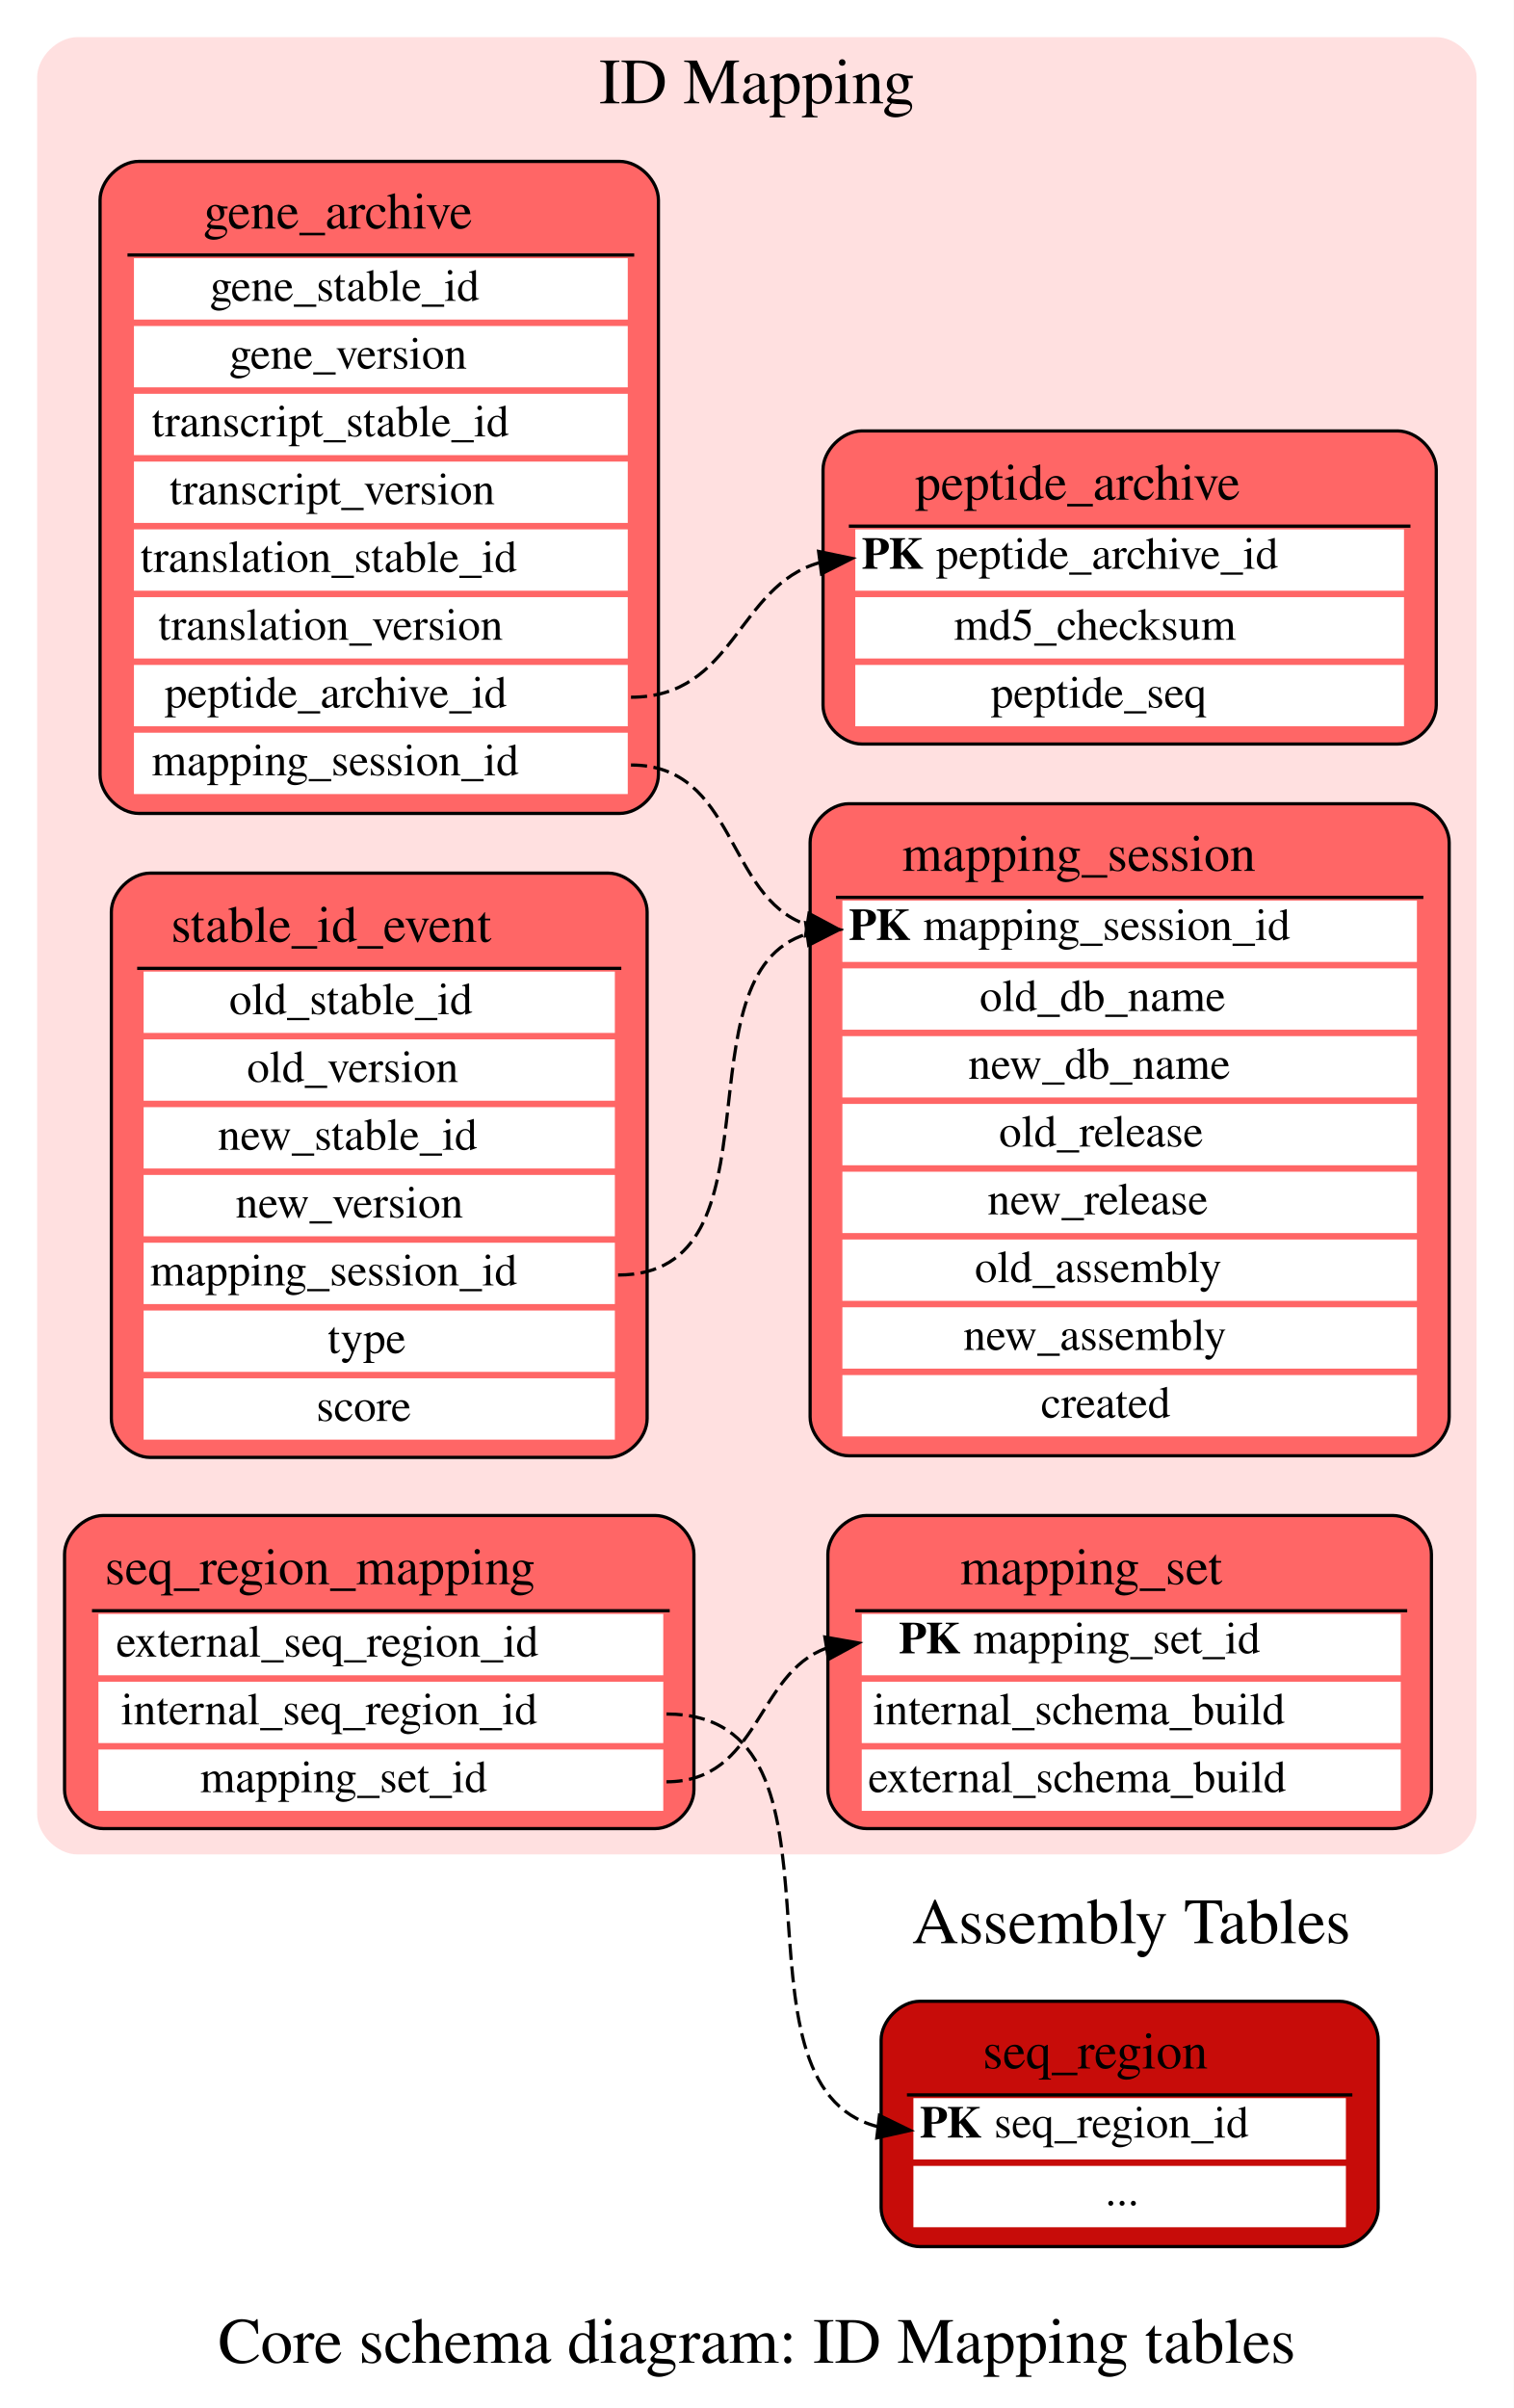
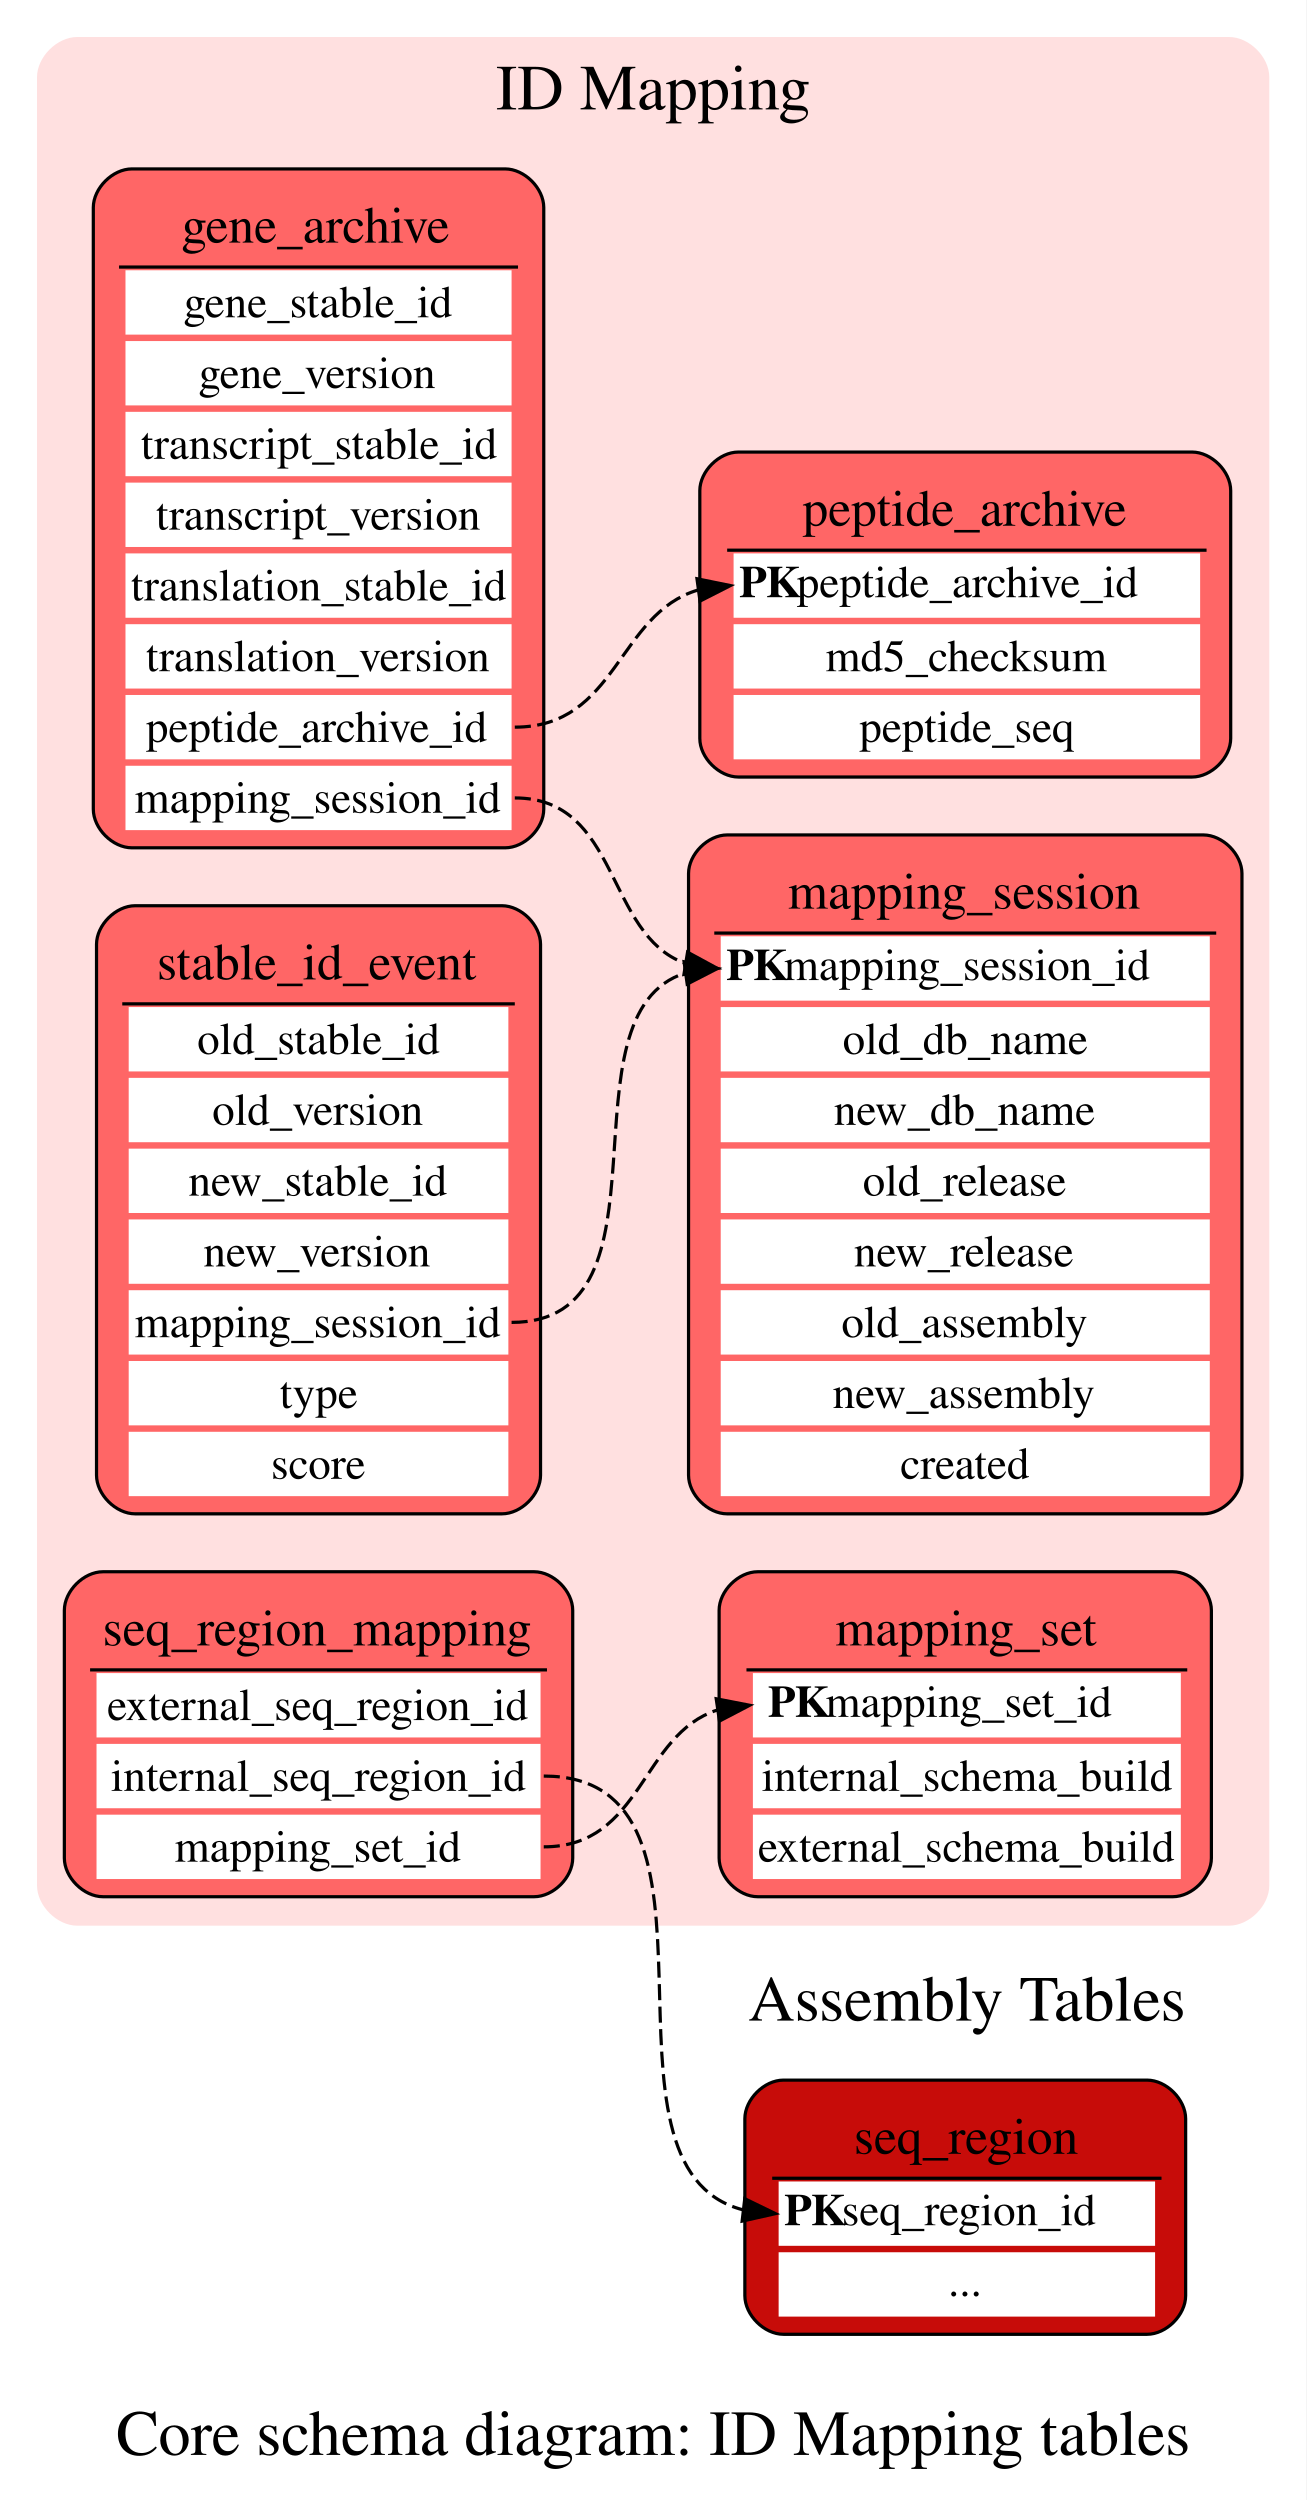
- <svg xmlns="http://www.w3.org/2000/svg" width="469pt" height="746pt" viewBox="0.00 0.00 469.00 746.00">
-   <g id="graph0" class="graph" transform="scale(1 1) rotate(0) translate(4 742)">
-     <polygon fill="white" stroke="transparent" points="-4,4 -4,-742 465,-742 465,4 -4,4" />
-     <text text-anchor="middle" x="230.5" y="-10" font-family="Times,serif" font-size="20.00">Core schema diagram: ID Mapping tables</text>
+ <svg xmlns="http://www.w3.org/2000/svg" width="406pt" height="777pt" viewBox="0.00 0.00 406.00 777.00">
+   <g id="graph0" class="graph" transform="scale(1 1) rotate(0) translate(4 773)">
+     <polygon fill="white" stroke="transparent" points="-4,4 -4,-773 402,-773 402,4 -4,4" />
+     <text text-anchor="middle" x="199" y="-10" font-family="Times,serif" font-size="20.00">Core schema diagram: ID Mapping tables</text>
    <g id="clust1" class="cluster">
-       <polygon fill="white" stroke="white" points="254,-38 254,-160 439,-160 439,-38 254,-38" />
-       <text text-anchor="middle" x="346.5" y="-140" font-family="Times,serif" font-size="20.00">Assembly Tables</text>
+       <polygon fill="white" stroke="white" points="219.5,-40 219.5,-167 373.5,-167 373.5,-40 219.5,-40" />
+       <text text-anchor="middle" x="296.5" y="-145" font-family="Times,serif" font-size="20.00">Assembly Tables</text>
    </g>
    <g id="clust2" class="cluster">
-       <path fill="#ffe0e0" stroke="#ffe0e0" d="M20,-168C20,-168 441,-168 441,-168 447,-168 453,-174 453,-180 453,-180 453,-718 453,-718 453,-724 447,-730 441,-730 441,-730 20,-730 20,-730 14,-730 8,-724 8,-718 8,-718 8,-180 8,-180 8,-174 14,-168 20,-168" />
-       <text text-anchor="middle" x="230.5" y="-710" font-family="Times,serif" font-size="20.00">ID Mapping</text>
+       <path fill="#ffe0e0" stroke="#ffe0e0" d="M20,-175C20,-175 378,-175 378,-175 384,-175 390,-181 390,-187 390,-187 390,-749 390,-749 390,-755 384,-761 378,-761 378,-761 20,-761 20,-761 14,-761 8,-755 8,-749 8,-749 8,-187 8,-187 8,-181 14,-175 20,-175" />
+       <text text-anchor="middle" x="199" y="-739" font-family="Times,serif" font-size="20.00">ID Mapping</text>
    </g>
    <g id="node1" class="node">
-       <path fill="#ff6666" stroke="black" d="M188,-692C188,-692 39,-692 39,-692 33,-692 27,-686 27,-680 27,-680 27,-502 27,-502 27,-496 33,-490 39,-490 39,-490 188,-490 188,-490 194,-490 200,-496 200,-502 200,-502 200,-680 200,-680 200,-686 194,-692 188,-692" />
-       <text text-anchor="start" x="59" y="-671.2" font-family="Times,serif" font-size="16.00">gene_archive</text>
-       <polygon fill="white" stroke="transparent" points="37.5,-643 37.5,-662 190.5,-662 190.5,-643 37.5,-643" />
-       <text text-anchor="start" x="61" y="-648.8" font-family="Times,serif" font-size="14.00">gene_stable_id</text>
-       <polygon fill="white" stroke="transparent" points="37.5,-622 37.5,-641 190.5,-641 190.5,-622 37.5,-622" />
-       <text text-anchor="start" x="67" y="-627.8" font-family="Times,serif" font-size="14.00">gene_version</text>
-       <polygon fill="white" stroke="transparent" points="37.5,-601 37.5,-620 190.5,-620 190.5,-601 37.5,-601" />
-       <text text-anchor="start" x="43" y="-606.8" font-family="Times,serif" font-size="14.00">transcript_stable_id</text>
-       <polygon fill="white" stroke="transparent" points="37.5,-580 37.5,-599 190.5,-599 190.5,-580 37.5,-580" />
-       <text text-anchor="start" x="48.5" y="-585.8" font-family="Times,serif" font-size="14.00">transcript_version</text>
-       <polygon fill="white" stroke="transparent" points="37.5,-559 37.5,-578 190.5,-578 190.5,-559 37.5,-559" />
-       <text text-anchor="start" x="39.5" y="-564.8" font-family="Times,serif" font-size="14.00">translation_stable_id</text>
-       <polygon fill="white" stroke="transparent" points="37.5,-538 37.5,-557 190.5,-557 190.5,-538 37.5,-538" />
-       <text text-anchor="start" x="45" y="-543.8" font-family="Times,serif" font-size="14.00">translation_version</text>
-       <polygon fill="white" stroke="transparent" points="37.5,-517 37.5,-536 190.5,-536 190.5,-517 37.5,-517" />
-       <text text-anchor="start" x="47" y="-522.8" font-family="Times,serif" font-size="14.00">peptide_archive_id</text>
-       <polygon fill="white" stroke="transparent" points="37.5,-496 37.5,-515 190.5,-515 190.5,-496 37.5,-496" />
-       <text text-anchor="start" x="43" y="-501.8" font-family="Times,serif" font-size="14.00">mapping_session_id</text>
-       <polygon fill="black" stroke="black" points="35.5,-663 35.5,-663 192.5,-663 192.5,-663 35.5,-663" />
+       <path fill="#ff6666" stroke="black" d="M153,-720.5C153,-720.5 37,-720.5 37,-720.5 31,-720.5 25,-714.5 25,-708.5 25,-708.5 25,-521.5 25,-521.5 25,-515.5 31,-509.5 37,-509.5 37,-509.5 153,-509.5 153,-509.5 159,-509.5 165,-515.5 165,-521.5 165,-521.5 165,-708.5 165,-708.5 165,-714.5 159,-720.5 153,-720.5" />
+       <text text-anchor="start" x="52.36" y="-697.6" font-family="Times,serif" font-size="16.00">gene_archive</text>
+       <polygon fill="white" stroke="transparent" points="35,-669 35,-689 155,-689 155,-669 35,-669" />
+       <text text-anchor="start" x="53.01" y="-674.4" font-family="Times,serif" font-size="14.00">gene_stable_id</text>
+       <polygon fill="white" stroke="transparent" points="35,-647 35,-667 155,-667 155,-647 35,-647" />
+       <text text-anchor="start" x="57.68" y="-652.4" font-family="Times,serif" font-size="14.00">gene_version</text>
+       <polygon fill="white" stroke="transparent" points="35,-625 35,-645 155,-645 155,-625 35,-625" />
+       <text text-anchor="start" x="39.79" y="-630.4" font-family="Times,serif" font-size="14.00">transcript_stable_id</text>
+       <polygon fill="white" stroke="transparent" points="35,-603 35,-623 155,-623 155,-603 35,-603" />
+       <text text-anchor="start" x="44.46" y="-608.4" font-family="Times,serif" font-size="14.00">transcript_version</text>
+       <polygon fill="white" stroke="transparent" points="35,-581 35,-601 155,-601 155,-581 35,-581" />
+       <text text-anchor="start" x="36.68" y="-586.4" font-family="Times,serif" font-size="14.00">translation_stable_id</text>
+       <polygon fill="white" stroke="transparent" points="35,-559 35,-579 155,-579 155,-559 35,-559" />
+       <text text-anchor="start" x="41.35" y="-564.4" font-family="Times,serif" font-size="14.00">translation_version</text>
+       <polygon fill="white" stroke="transparent" points="35,-537 35,-557 155,-557 155,-537 35,-537" />
+       <text text-anchor="start" x="41.35" y="-542.4" font-family="Times,serif" font-size="14.00">peptide_archive_id</text>
+       <polygon fill="white" stroke="transparent" points="35,-515 35,-535 155,-535 155,-515 35,-515" />
+       <text text-anchor="start" x="37.84" y="-520.4" font-family="Times,serif" font-size="14.00">mapping_session_id</text>
+       <polygon fill="black" stroke="black" points="33,-690 33,-690 157,-690 157,-690 33,-690" />
    </g>
    <g id="node2" class="node">
-       <path fill="#ff6666" stroke="black" d="M433,-493C433,-493 259,-493 259,-493 253,-493 247,-487 247,-481 247,-481 247,-303 247,-303 247,-297 253,-291 259,-291 259,-291 433,-291 433,-291 439,-291 445,-297 445,-303 445,-303 445,-481 445,-481 445,-487 439,-493 433,-493" />
-       <text text-anchor="start" x="275.5" y="-472.2" font-family="Times,serif" font-size="16.00">mapping_session</text>
-       <polygon fill="white" stroke="transparent" points="257,-444 257,-463 435,-463 435,-444 257,-444" />
-       <text text-anchor="start" x="259" y="-450.8" font-family="Times,serif" font-weight="bold" font-size="14.00">PK</text>
-       <text text-anchor="start" x="282" y="-450.8" font-family="Times,serif" font-size="14.00">  mapping_session_id</text>
-       <polygon fill="white" stroke="transparent" points="257,-423 257,-442 435,-442 435,-423 257,-423" />
-       <text text-anchor="start" x="299.5" y="-428.8" font-family="Times,serif" font-size="14.00">old_db_name</text>
-       <polygon fill="white" stroke="transparent" points="257,-402 257,-421 435,-421 435,-402 257,-402" />
-       <text text-anchor="start" x="296" y="-407.8" font-family="Times,serif" font-size="14.00">new_db_name</text>
-       <polygon fill="white" stroke="transparent" points="257,-381 257,-400 435,-400 435,-381 257,-381" />
-       <text text-anchor="start" x="305.5" y="-386.8" font-family="Times,serif" font-size="14.00">old_release</text>
-       <polygon fill="white" stroke="transparent" points="257,-360 257,-379 435,-379 435,-360 257,-360" />
-       <text text-anchor="start" x="302" y="-365.8" font-family="Times,serif" font-size="14.00">new_release</text>
-       <polygon fill="white" stroke="transparent" points="257,-339 257,-358 435,-358 435,-339 257,-339" />
-       <text text-anchor="start" x="298" y="-344.8" font-family="Times,serif" font-size="14.00">old_assembly</text>
-       <polygon fill="white" stroke="transparent" points="257,-318 257,-337 435,-337 435,-318 257,-318" />
-       <text text-anchor="start" x="294.5" y="-323.8" font-family="Times,serif" font-size="14.00">new_assembly</text>
-       <polygon fill="white" stroke="transparent" points="257,-297 257,-316 435,-316 435,-297 257,-297" />
-       <text text-anchor="start" x="318.5" y="-302.8" font-family="Times,serif" font-size="14.00">created</text>
-       <polygon fill="black" stroke="black" points="255,-464 255,-464 437,-464 437,-464 255,-464" />
+       <path fill="#ff6666" stroke="black" d="M370,-513.5C370,-513.5 222,-513.5 222,-513.5 216,-513.5 210,-507.5 210,-501.5 210,-501.5 210,-314.5 210,-314.5 210,-308.5 216,-302.5 222,-302.5 222,-302.5 370,-302.5 370,-302.5 376,-302.5 382,-308.5 382,-314.5 382,-314.5 382,-501.5 382,-501.5 382,-507.5 376,-513.5 370,-513.5" />
+       <text text-anchor="start" x="240.89" y="-490.6" font-family="Times,serif" font-size="16.00">mapping_session</text>
+       <polygon fill="white" stroke="transparent" points="220,-462 220,-482 372,-482 372,-462 220,-462" />
+       <text text-anchor="start" x="221.73" y="-468.4" font-family="Times,serif" font-weight="bold" font-size="14.00">PK</text>
+       <text text-anchor="start" x="239.62" y="-468.4" font-family="Times,serif" font-size="14.00">  mapping_session_id</text>
+       <polygon fill="white" stroke="transparent" points="220,-440 220,-460 372,-460 372,-440 220,-440" />
+       <text text-anchor="start" x="257.89" y="-445.4" font-family="Times,serif" font-size="14.00">old_db_name</text>
+       <polygon fill="white" stroke="transparent" points="220,-418 220,-438 372,-438 372,-418 220,-418" />
+       <text text-anchor="start" x="255.18" y="-423.4" font-family="Times,serif" font-size="14.00">new_db_name</text>
+       <polygon fill="white" stroke="transparent" points="220,-396 220,-416 372,-416 372,-396 220,-396" />
+       <text text-anchor="start" x="264.13" y="-401.4" font-family="Times,serif" font-size="14.00">old_release</text>
+       <polygon fill="white" stroke="transparent" points="220,-374 220,-394 372,-394 372,-374 220,-374" />
+       <text text-anchor="start" x="261.41" y="-379.4" font-family="Times,serif" font-size="14.00">new_release</text>
+       <polygon fill="white" stroke="transparent" points="220,-352 220,-372 372,-372 372,-352 220,-352" />
+       <text text-anchor="start" x="257.5" y="-357.4" font-family="Times,serif" font-size="14.00">old_assembly</text>
+       <polygon fill="white" stroke="transparent" points="220,-330 220,-350 372,-350 372,-330 220,-330" />
+       <text text-anchor="start" x="254.79" y="-335.4" font-family="Times,serif" font-size="14.00">new_assembly</text>
+       <polygon fill="white" stroke="transparent" points="220,-308 220,-328 372,-328 372,-308 220,-308" />
+       <text text-anchor="start" x="275.8" y="-313.4" font-family="Times,serif" font-size="14.00">created</text>
+       <polygon fill="black" stroke="black" points="218,-483 218,-483 374,-483 374,-483 218,-483" />
    </g>
    <g id="edge1" class="edge">
-       <path fill="none" stroke="black" stroke-dasharray="5,2" d="M191.5,-505C224.19,-505 220.76,-464.19 245.84,-455.58" />
-       <polygon fill="black" stroke="black" points="246.66,-459 256,-454 245.58,-452.08 246.66,-459" />
+       <path fill="none" stroke="black" stroke-dasharray="5,2" d="M156,-525C188.73,-525 184.04,-482.59 208.87,-473.64" />
+       <polygon fill="black" stroke="black" points="209.69,-477.06 219,-472 208.57,-470.15 209.69,-477.06" />
    </g>
    <g id="node4" class="node">
-       <path fill="#ff6666" stroke="black" d="M429,-608.5C429,-608.5 263,-608.5 263,-608.5 257,-608.5 251,-602.5 251,-596.5 251,-596.5 251,-523.5 251,-523.5 251,-517.5 257,-511.5 263,-511.5 263,-511.5 429,-511.5 429,-511.5 435,-511.5 441,-517.5 441,-523.5 441,-523.5 441,-596.5 441,-596.5 441,-602.5 435,-608.5 429,-608.5" />
-       <text text-anchor="start" x="279.5" y="-587.2" font-family="Times,serif" font-size="16.00">peptide_archive</text>
-       <polygon fill="white" stroke="transparent" points="261,-559 261,-578 431,-578 431,-559 261,-559" />
-       <text text-anchor="start" x="263" y="-565.8" font-family="Times,serif" font-weight="bold" font-size="14.00">PK</text>
-       <text text-anchor="start" x="286" y="-565.8" font-family="Times,serif" font-size="14.00">  peptide_archive_id</text>
-       <polygon fill="white" stroke="transparent" points="261,-538 261,-557 431,-557 431,-538 261,-538" />
-       <text text-anchor="start" x="291.5" y="-543.8" font-family="Times,serif" font-size="14.00">md5_checksum</text>
-       <polygon fill="white" stroke="transparent" points="261,-517 261,-536 431,-536 431,-517 261,-517" />
-       <text text-anchor="start" x="303" y="-522.8" font-family="Times,serif" font-size="14.00">peptide_seq</text>
-       <polygon fill="black" stroke="black" points="259,-579 259,-579 433,-579 433,-579 259,-579" />
+       <path fill="#ff6666" stroke="black" d="M366.5,-632.5C366.5,-632.5 225.5,-632.5 225.5,-632.5 219.5,-632.5 213.5,-626.5 213.5,-620.5 213.5,-620.5 213.5,-543.5 213.5,-543.5 213.5,-537.5 219.5,-531.5 225.5,-531.5 225.5,-531.5 366.5,-531.5 366.5,-531.5 372.5,-531.5 378.5,-537.5 378.5,-543.5 378.5,-543.5 378.5,-620.5 378.5,-620.5 378.5,-626.5 372.5,-632.5 366.5,-632.5" />
+       <text text-anchor="start" x="245.41" y="-609.6" font-family="Times,serif" font-size="16.00">peptide_archive</text>
+       <polygon fill="white" stroke="transparent" points="224,-581 224,-601 369,-601 369,-581 224,-581" />
+       <text text-anchor="start" x="225.75" y="-587.4" font-family="Times,serif" font-weight="bold" font-size="14.00">PK</text>
+       <text text-anchor="start" x="243.64" y="-587.4" font-family="Times,serif" font-size="14.00">  peptide_archive_id</text>
+       <polygon fill="white" stroke="transparent" points="224,-559 224,-579 369,-579 369,-559 224,-559" />
+       <text text-anchor="start" x="252.57" y="-564.4" font-family="Times,serif" font-size="14.00">md5_checksum</text>
+       <polygon fill="white" stroke="transparent" points="224,-537 224,-557 369,-557 369,-537 224,-537" />
+       <text text-anchor="start" x="263.07" y="-542.4" font-family="Times,serif" font-size="14.00">peptide_seq</text>
+       <polygon fill="black" stroke="black" points="222,-602 222,-602 371,-602 371,-602 222,-602" />
    </g>
    <g id="edge2" class="edge">
-       <path fill="none" stroke="black" stroke-dasharray="5,2" d="M191.5,-526C223.65,-526 224.33,-560.41 249.85,-567.67" />
-       <polygon fill="black" stroke="black" points="249.63,-571.17 260,-569 250.54,-564.23 249.63,-571.17" />
+       <path fill="none" stroke="black" stroke-dasharray="5,2" d="M156,-547C187.87,-547 187.83,-582.21 212.97,-589.63" />
+       <polygon fill="black" stroke="black" points="212.62,-593.12 223,-591 213.56,-586.18 212.62,-593.12" />
    </g>
    <g id="node3" class="node">
-       <path fill="#ff6666" stroke="black" d="M427.5,-272.5C427.5,-272.5 264.5,-272.5 264.5,-272.5 258.5,-272.5 252.5,-266.5 252.5,-260.5 252.5,-260.5 252.5,-187.5 252.5,-187.5 252.5,-181.5 258.5,-175.5 264.5,-175.5 264.5,-175.5 427.5,-175.5 427.5,-175.5 433.5,-175.5 439.5,-181.5 439.5,-187.5 439.5,-187.5 439.5,-260.5 439.5,-260.5 439.5,-266.5 433.5,-272.5 427.5,-272.5" />
-       <text text-anchor="start" x="293.5" y="-251.2" font-family="Times,serif" font-size="16.00">mapping_set</text>
-       <polygon fill="white" stroke="transparent" points="263,-223 263,-242 430,-242 430,-223 263,-223" />
-       <text text-anchor="start" x="274.5" y="-229.8" font-family="Times,serif" font-weight="bold" font-size="14.00">PK</text>
-       <text text-anchor="start" x="297.5" y="-229.8" font-family="Times,serif" font-size="14.00">  mapping_set_id</text>
-       <polygon fill="white" stroke="transparent" points="263,-202 263,-221 430,-221 430,-202 263,-202" />
-       <text text-anchor="start" x="266.5" y="-207.8" font-family="Times,serif" font-size="14.00">internal_schema_build</text>
-       <polygon fill="white" stroke="transparent" points="263,-181 263,-200 430,-200 430,-181 263,-181" />
-       <text text-anchor="start" x="265" y="-186.8" font-family="Times,serif" font-size="14.00">external_schema_build</text>
-       <polygon fill="black" stroke="black" points="261,-243 261,-243 432,-243 432,-243 261,-243" />
+       <path fill="#ff6666" stroke="black" d="M360.5,-284.5C360.5,-284.5 231.5,-284.5 231.5,-284.5 225.5,-284.5 219.5,-278.5 219.5,-272.5 219.5,-272.5 219.5,-195.5 219.5,-195.5 219.5,-189.5 225.5,-183.5 231.5,-183.5 231.5,-183.5 360.5,-183.5 360.5,-183.5 366.5,-183.5 372.5,-189.5 372.5,-195.5 372.5,-195.5 372.5,-272.5 372.5,-272.5 372.5,-278.5 366.5,-284.5 360.5,-284.5" />
+       <text text-anchor="start" x="255.62" y="-261.6" font-family="Times,serif" font-size="16.00">mapping_set</text>
+       <polygon fill="white" stroke="transparent" points="230,-233 230,-253 363,-253 363,-233 230,-233" />
+       <text text-anchor="start" x="234.68" y="-239.4" font-family="Times,serif" font-weight="bold" font-size="14.00">PK</text>
+       <text text-anchor="start" x="252.57" y="-239.4" font-family="Times,serif" font-size="14.00">  mapping_set_id</text>
+       <polygon fill="white" stroke="transparent" points="230,-211 230,-231 363,-231 363,-211 230,-211" />
+       <text text-anchor="start" x="232.74" y="-216.4" font-family="Times,serif" font-size="14.00">internal_schema_build</text>
+       <polygon fill="white" stroke="transparent" points="230,-189 230,-209 363,-209 363,-189 230,-189" />
+       <text text-anchor="start" x="231.58" y="-194.4" font-family="Times,serif" font-size="14.00">external_schema_build</text>
+       <polygon fill="black" stroke="black" points="228,-254 228,-254 365,-254 365,-254 228,-254" />
    </g>
    <g id="node5" class="node">
-       <path fill="#ff6666" stroke="black" d="M199,-272.5C199,-272.5 28,-272.5 28,-272.5 22,-272.5 16,-266.5 16,-260.5 16,-260.5 16,-187.5 16,-187.5 16,-181.5 22,-175.5 28,-175.5 28,-175.5 199,-175.5 199,-175.5 205,-175.5 211,-181.5 211,-187.5 211,-187.5 211,-260.5 211,-260.5 211,-266.5 205,-272.5 199,-272.5" />
-       <text text-anchor="start" x="28.5" y="-251.2" font-family="Times,serif" font-size="16.00">seq_region_mapping</text>
-       <polygon fill="white" stroke="transparent" points="26.5,-223 26.5,-242 201.5,-242 201.5,-223 26.5,-223" />
-       <text text-anchor="start" x="32" y="-228.8" font-family="Times,serif" font-size="14.00">external_seq_region_id</text>
-       <polygon fill="white" stroke="transparent" points="26.5,-202 26.5,-221 201.5,-221 201.5,-202 26.5,-202" />
-       <text text-anchor="start" x="33.5" y="-207.8" font-family="Times,serif" font-size="14.00">internal_seq_region_id</text>
-       <polygon fill="white" stroke="transparent" points="26.5,-181 26.5,-200 201.5,-200 201.5,-181 26.5,-181" />
-       <text text-anchor="start" x="58" y="-186.8" font-family="Times,serif" font-size="14.00">mapping_set_id</text>
-       <polygon fill="black" stroke="black" points="24.5,-243 24.5,-243 203.5,-243 203.5,-243 24.5,-243" />
+       <path fill="#ff6666" stroke="black" d="M162,-284.5C162,-284.5 28,-284.5 28,-284.5 22,-284.5 16,-278.5 16,-272.5 16,-272.5 16,-195.5 16,-195.5 16,-189.5 22,-183.5 28,-183.5 28,-183.5 162,-183.5 162,-183.5 168,-183.5 174,-189.5 174,-195.5 174,-195.5 174,-272.5 174,-272.5 174,-278.5 168,-284.5 162,-284.5" />
+       <text text-anchor="start" x="27.9" y="-261.6" font-family="Times,serif" font-size="16.00">seq_region_mapping</text>
+       <polygon fill="white" stroke="transparent" points="26,-233 26,-253 164,-253 164,-233 26,-233" />
+       <text text-anchor="start" x="29.3" y="-238.4" font-family="Times,serif" font-size="14.00">external_seq_region_id</text>
+       <polygon fill="white" stroke="transparent" points="26,-211 26,-231 164,-231 164,-211 26,-211" />
+       <text text-anchor="start" x="30.46" y="-216.4" font-family="Times,serif" font-size="14.00">internal_seq_region_id</text>
+       <polygon fill="white" stroke="transparent" points="26,-189 26,-209 164,-209 164,-189 26,-189" />
+       <text text-anchor="start" x="50.28" y="-194.4" font-family="Times,serif" font-size="14.00">mapping_set_id</text>
+       <polygon fill="black" stroke="black" points="24,-254 24,-254 166,-254 166,-254 24,-254" />
    </g>
    <g id="edge3" class="edge">
-       <path fill="none" stroke="black" stroke-dasharray="5,2" d="M202.5,-190C231.3,-190 230.19,-223.51 251.99,-231.37" />
-       <polygon fill="black" stroke="black" points="251.57,-234.84 262,-233 252.69,-227.94 251.57,-234.84" />
+       <path fill="none" stroke="black" stroke-dasharray="5,2" d="M165,-199C195.74,-199 195.11,-233.9 218.99,-241.54" />
+       <polygon fill="black" stroke="black" points="218.6,-245.02 229,-243 219.61,-238.09 218.6,-245.02" />
    </g>
    <g id="node7" class="node">
-       <path fill="#c70c09" stroke="black" d="M411,-122C411,-122 281,-122 281,-122 275,-122 269,-116 269,-110 269,-110 269,-58 269,-58 269,-52 275,-46 281,-46 281,-46 411,-46 411,-46 417,-46 423,-52 423,-58 423,-58 423,-110 423,-110 423,-116 417,-122 411,-122" />
-       <text text-anchor="start" x="300.5" y="-101.2" font-family="Times,serif" font-size="16.00">seq_region</text>
-       <polygon fill="white" stroke="transparent" points="279,-73 279,-92 413,-92 413,-73 279,-73" />
-       <text text-anchor="start" x="281" y="-79.8" font-family="Times,serif" font-weight="bold" font-size="14.00">PK</text>
-       <text text-anchor="start" x="304" y="-79.8" font-family="Times,serif" font-size="14.00">  seq_region_id</text>
-       <polygon fill="white" stroke="transparent" points="279,-52 279,-71 413,-71 413,-52 279,-52" />
-       <text text-anchor="start" x="339" y="-58.8" font-family="Times,serif" font-style="italic" font-size="14.00">...</text>
-       <polygon fill="black" stroke="black" points="277,-93 277,-93 415,-93 415,-93 277,-93" />
+       <path fill="#c70c09" stroke="black" d="M352.5,-126.5C352.5,-126.5 239.5,-126.5 239.5,-126.5 233.5,-126.5 227.5,-120.5 227.5,-114.5 227.5,-114.5 227.5,-59.5 227.5,-59.5 227.5,-53.5 233.5,-47.5 239.5,-47.5 239.5,-47.5 352.5,-47.5 352.5,-47.5 358.5,-47.5 364.5,-53.5 364.5,-59.5 364.5,-59.5 364.5,-114.5 364.5,-114.5 364.5,-120.5 358.5,-126.5 352.5,-126.5" />
+       <text text-anchor="start" x="261.4" y="-103.6" font-family="Times,serif" font-size="16.00">seq_region</text>
+       <polygon fill="white" stroke="transparent" points="238,-75 238,-95 355,-95 355,-75 238,-75" />
+       <text text-anchor="start" x="239.74" y="-81.4" font-family="Times,serif" font-weight="bold" font-size="14.00">PK</text>
+       <text text-anchor="start" x="257.63" y="-81.4" font-family="Times,serif" font-size="14.00">  seq_region_id</text>
+       <polygon fill="white" stroke="transparent" points="238,-53 238,-73 355,-73 355,-53 238,-53" />
+       <text text-anchor="start" x="291.25" y="-59.4" font-family="Times,serif" font-style="italic" font-size="14.00">...</text>
+       <polygon fill="black" stroke="black" points="236,-96 236,-96 357,-96 357,-96 236,-96" />
    </g>
    <g id="edge4" class="edge">
-       <path fill="none" stroke="black" stroke-dasharray="5,2" d="M202.5,-211C265.17,-211 217.67,-96.2 267.86,-83.19" />
-       <polygon fill="black" stroke="black" points="268.48,-86.65 278,-82 267.66,-79.69 268.48,-86.65" />
+       <path fill="none" stroke="black" stroke-dasharray="5,2" d="M165,-221C229.65,-221 175.3,-99.47 226.93,-86.18" />
+       <polygon fill="black" stroke="black" points="227.47,-89.64 237,-85 226.66,-82.68 227.47,-89.64" />
    </g>
    <g id="node6" class="node">
-       <path fill="#ff6666" stroke="black" d="M184.5,-471.5C184.5,-471.5 42.5,-471.5 42.5,-471.5 36.5,-471.5 30.5,-465.5 30.5,-459.5 30.5,-459.5 30.5,-302.5 30.5,-302.5 30.5,-296.5 36.5,-290.5 42.5,-290.5 42.5,-290.5 184.5,-290.5 184.5,-290.5 190.5,-290.5 196.5,-296.5 196.5,-302.5 196.5,-302.5 196.5,-459.5 196.5,-459.5 196.5,-465.5 190.5,-471.5 184.5,-471.5" />
-       <text text-anchor="start" x="49" y="-450.2" font-family="Times,serif" font-size="16.00">stable_id_event</text>
-       <polygon fill="white" stroke="transparent" points="40.5,-422 40.5,-441 186.5,-441 186.5,-422 40.5,-422" />
-       <text text-anchor="start" x="67" y="-427.8" font-family="Times,serif" font-size="14.00">old_stable_id</text>
-       <polygon fill="white" stroke="transparent" points="40.5,-401 40.5,-420 186.5,-420 186.5,-401 40.5,-401" />
-       <text text-anchor="start" x="72.5" y="-406.8" font-family="Times,serif" font-size="14.00">old_version</text>
-       <polygon fill="white" stroke="transparent" points="40.5,-380 40.5,-399 186.5,-399 186.5,-380 40.5,-380" />
-       <text text-anchor="start" x="63.5" y="-385.8" font-family="Times,serif" font-size="14.00">new_stable_id</text>
-       <polygon fill="white" stroke="transparent" points="40.5,-359 40.5,-378 186.5,-378 186.5,-359 40.5,-359" />
-       <text text-anchor="start" x="69" y="-364.8" font-family="Times,serif" font-size="14.00">new_version</text>
-       <polygon fill="white" stroke="transparent" points="40.5,-338 40.5,-357 186.5,-357 186.5,-338 40.5,-338" />
-       <text text-anchor="start" x="42.5" y="-343.8" font-family="Times,serif" font-size="14.00">mapping_session_id</text>
-       <polygon fill="white" stroke="transparent" points="40.5,-317 40.5,-336 186.5,-336 186.5,-317 40.5,-317" />
-       <text text-anchor="start" x="97.5" y="-322.8" font-family="Times,serif" font-size="14.00">type</text>
-       <polygon fill="white" stroke="transparent" points="40.5,-296 40.5,-315 186.5,-315 186.5,-296 40.5,-296" />
-       <text text-anchor="start" x="94" y="-301.8" font-family="Times,serif" font-size="14.00">score</text>
-       <polygon fill="black" stroke="black" points="38.5,-442 38.5,-442 188.5,-442 188.5,-442 38.5,-442" />
+       <path fill="#ff6666" stroke="black" d="M152,-491.5C152,-491.5 38,-491.5 38,-491.5 32,-491.5 26,-485.5 26,-479.5 26,-479.5 26,-314.5 26,-314.5 26,-308.5 32,-302.5 38,-302.5 38,-302.5 152,-302.5 152,-302.5 158,-302.5 164,-308.5 164,-314.5 164,-314.5 164,-479.5 164,-479.5 164,-485.5 158,-491.5 152,-491.5" />
+       <text text-anchor="start" x="44.79" y="-468.6" font-family="Times,serif" font-size="16.00">stable_id_event</text>
+       <polygon fill="white" stroke="transparent" points="36,-440 36,-460 154,-460 154,-440 36,-440" />
+       <text text-anchor="start" x="57.28" y="-445.4" font-family="Times,serif" font-size="14.00">old_stable_id</text>
+       <polygon fill="white" stroke="transparent" points="36,-418 36,-438 154,-438 154,-418 36,-418" />
+       <text text-anchor="start" x="61.95" y="-423.4" font-family="Times,serif" font-size="14.00">old_version</text>
+       <polygon fill="white" stroke="transparent" points="36,-396 36,-416 154,-416 154,-396 36,-396" />
+       <text text-anchor="start" x="54.57" y="-401.4" font-family="Times,serif" font-size="14.00">new_stable_id</text>
+       <polygon fill="white" stroke="transparent" points="36,-374 36,-394 154,-394 154,-374 36,-374" />
+       <text text-anchor="start" x="59.23" y="-379.4" font-family="Times,serif" font-size="14.00">new_version</text>
+       <polygon fill="white" stroke="transparent" points="36,-352 36,-372 154,-372 154,-352 36,-352" />
+       <text text-anchor="start" x="37.84" y="-357.4" font-family="Times,serif" font-size="14.00">mapping_session_id</text>
+       <polygon fill="white" stroke="transparent" points="36,-330 36,-350 154,-350 154,-330 36,-330" />
+       <text text-anchor="start" x="82.95" y="-335.4" font-family="Times,serif" font-size="14.00">type</text>
+       <polygon fill="white" stroke="transparent" points="36,-308 36,-328 154,-328 154,-308 36,-308" />
+       <text text-anchor="start" x="80.23" y="-313.4" font-family="Times,serif" font-size="14.00">score</text>
+       <polygon fill="black" stroke="black" points="34,-461 34,-461 156,-461 156,-461 34,-461" />
    </g>
    <g id="edge5" class="edge">
-       <path fill="none" stroke="black" stroke-dasharray="5,2" d="M187.5,-347C240.22,-347 204.99,-440.26 246.03,-452.65" />
-       <polygon fill="black" stroke="black" points="245.62,-456.12 256,-454 246.56,-449.19 245.62,-456.12" />
+       <path fill="none" stroke="black" stroke-dasharray="5,2" d="M155,-362C207.81,-362 168.5,-457.88 209.07,-470.61" />
+       <polygon fill="black" stroke="black" points="208.61,-474.08 219,-472 209.58,-467.15 208.61,-474.08" />
    </g>
  </g>
</svg>
